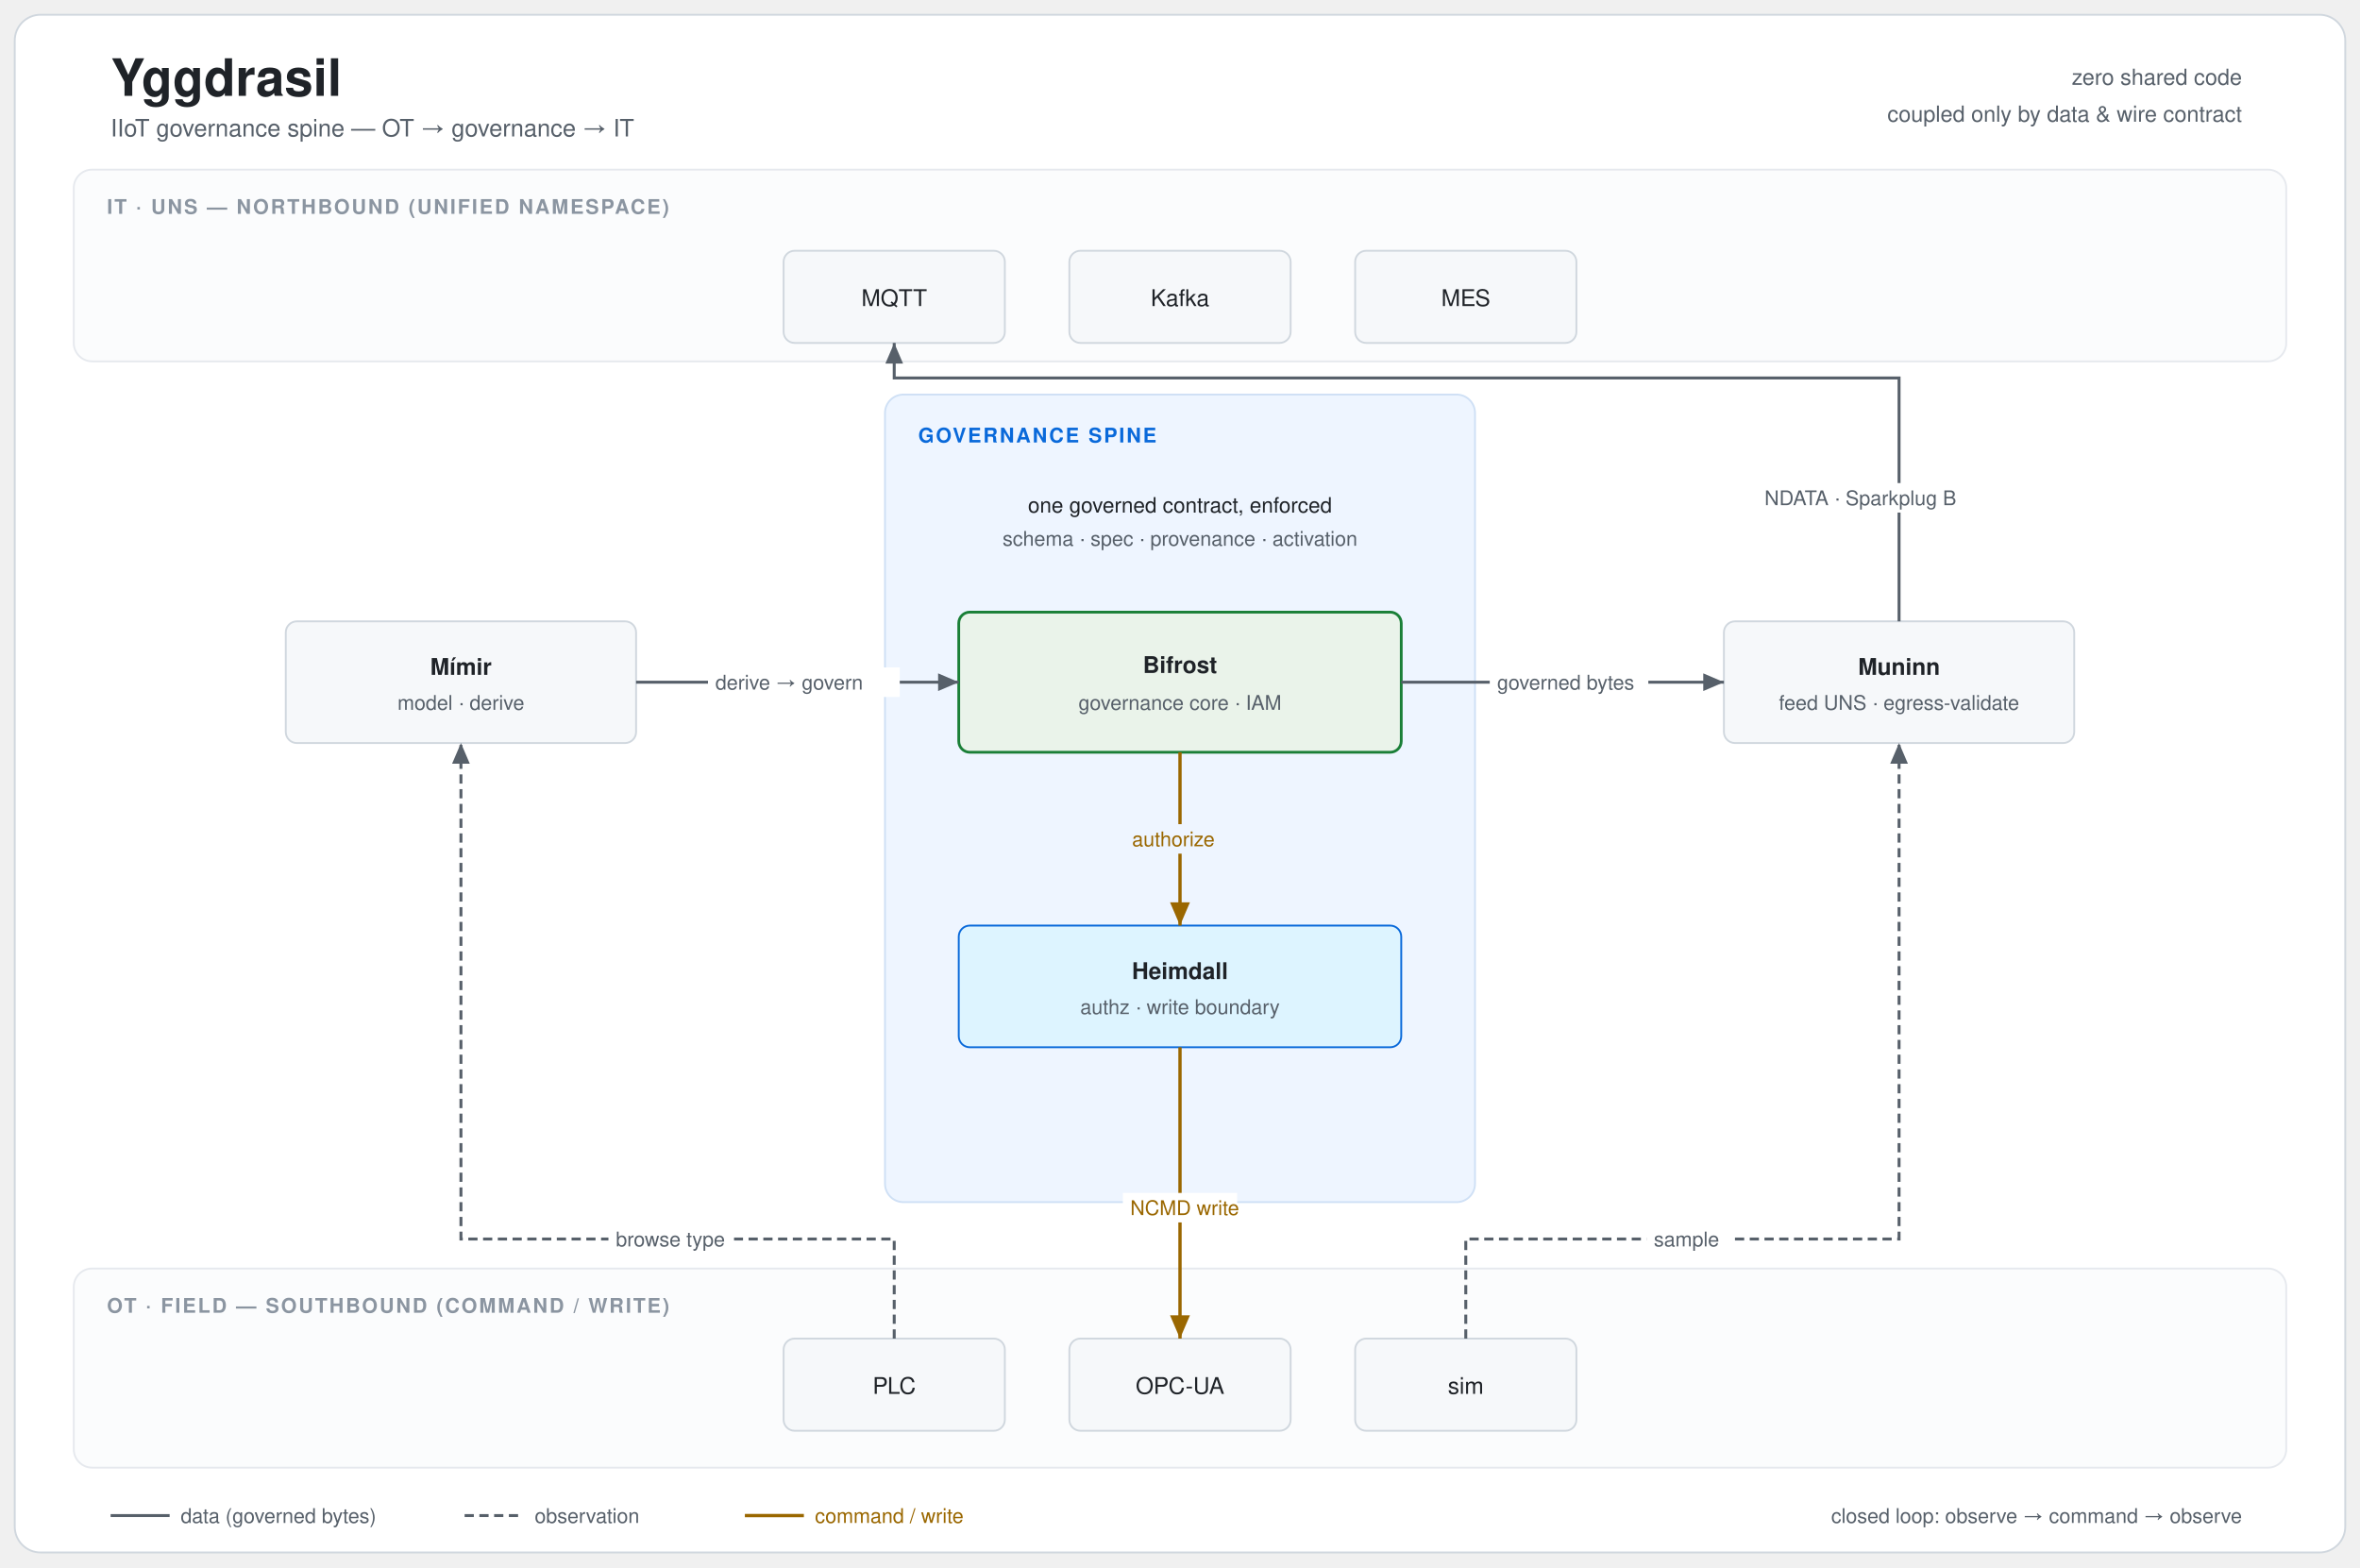
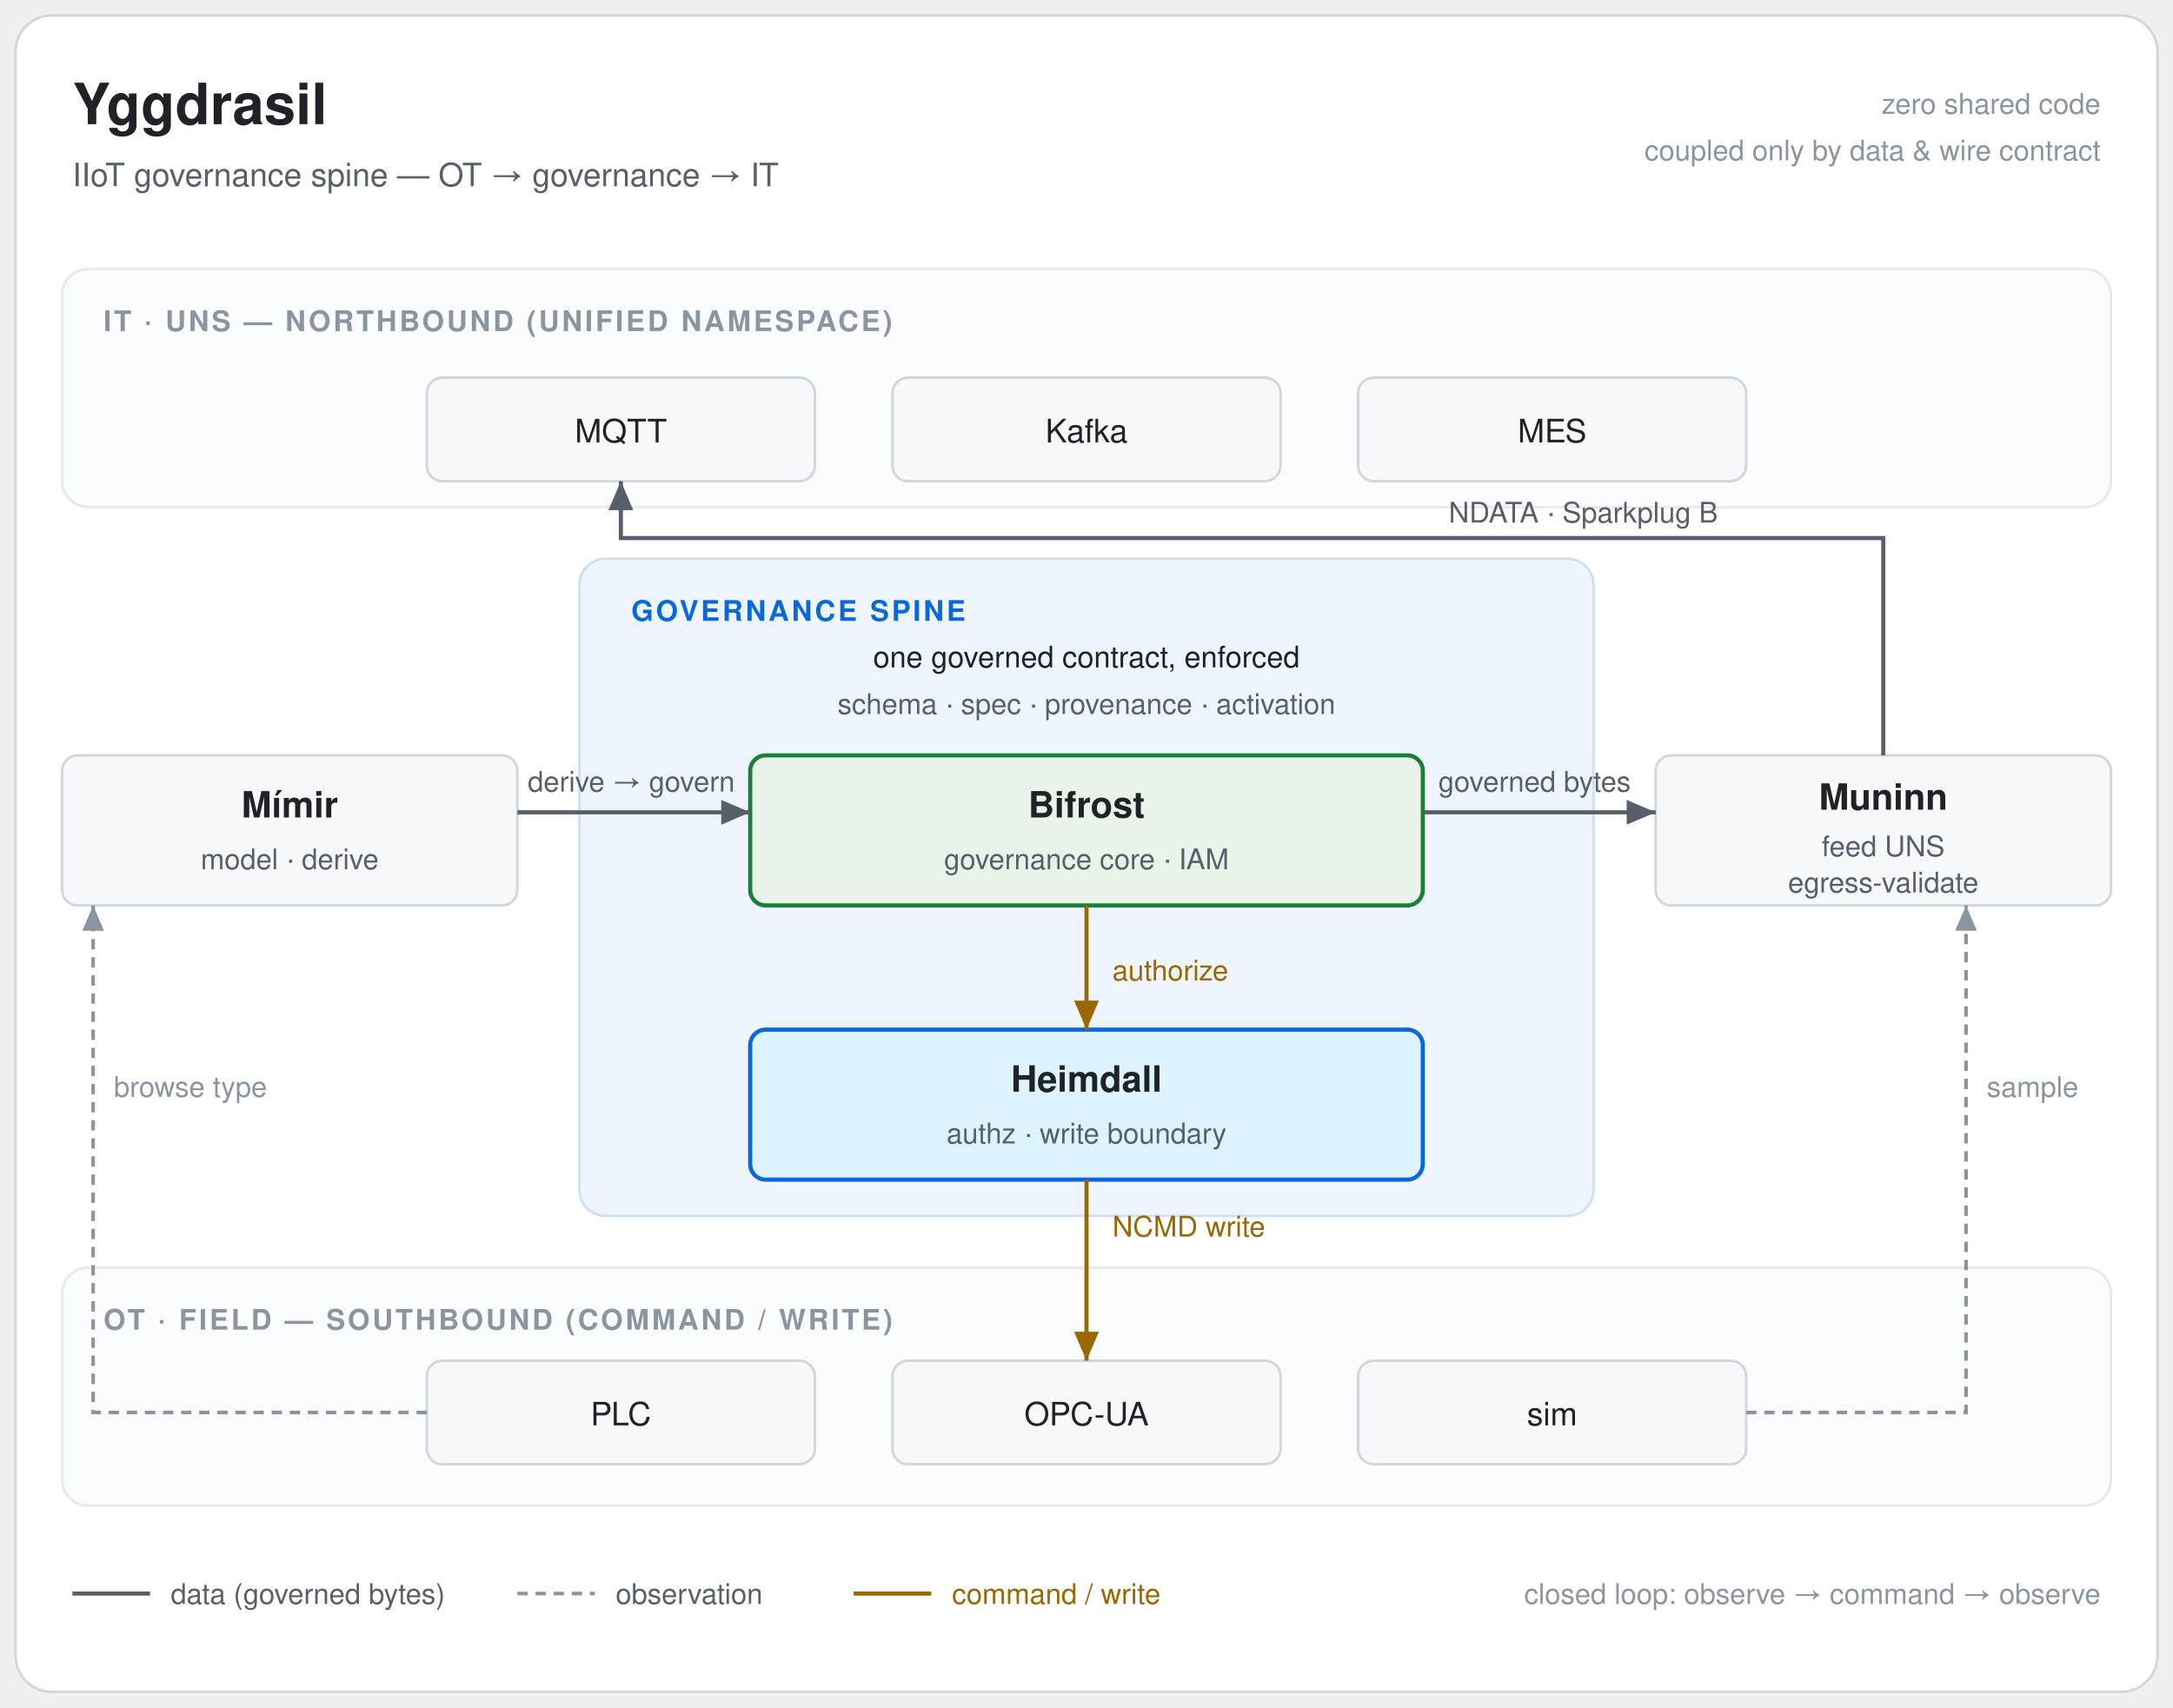
- <svg xmlns="http://www.w3.org/2000/svg" width="1280" height="850" viewBox="0 0 1280 850" font-family="-apple-system,Segoe UI,Helvetica,Arial,sans-serif">
+ <svg xmlns="http://www.w3.org/2000/svg" width="840" height="660" viewBox="0 0 840 660" font-family="-apple-system,Segoe UI,Helvetica,Arial,sans-serif">
  <defs>
    <marker id="ah-grey" markerWidth="9" markerHeight="9" refX="7" refY="3" orient="auto">
      <path d="M0,0 L7,3 L0,6 Z" fill="#57606a" />
    </marker>
    <marker id="ah-amber" markerWidth="9" markerHeight="9" refX="7" refY="3" orient="auto">
      <path d="M0,0 L7,3 L0,6 Z" fill="#9a6700" />
    </marker>
+     <marker id="ah-obs" markerWidth="9" markerHeight="9" refX="7" refY="3" orient="auto">
+       <path d="M0,0 L7,3 L0,6 Z" fill="#8b95a1" />
+     </marker>
  </defs>
-   <rect x="8" y="8" width="1264" height="834" rx="14" fill="#ffffff" stroke="#d0d7de" />
-   <text x="60" y="52" font-size="28" font-weight="700" fill="#1f2328">Yggdrasil</text>
-   <text x="60" y="74" font-size="13" fill="#57606a">IIoT governance spine — OT → governance → IT</text>
-   <text x="1216" y="46" text-anchor="end" font-size="12" fill="#57606a">zero shared code</text>
-   <text x="1216" y="66" text-anchor="end" font-size="12" fill="#57606a">coupled only by data &amp; wire contract</text>
-   <rect x="40" y="92" width="1200" height="104" rx="10" fill="#fbfcfd" stroke="#e6e9ee" />
-   <text x="58" y="116" font-size="11" font-weight="700" letter-spacing="1" fill="#8b95a1">IT · UNS — NORTHBOUND (UNIFIED NAMESPACE)</text>
-   <rect x="425" y="136" width="120" height="50" rx="6" fill="#f6f8fa" stroke="#d0d7de" />
-   <text x="485" y="166" text-anchor="middle" font-size="12.5" fill="#1f2328">MQTT</text>
-   <rect x="580" y="136" width="120" height="50" rx="6" fill="#f6f8fa" stroke="#d0d7de" />
-   <text x="640" y="166" text-anchor="middle" font-size="12.5" fill="#1f2328">Kafka</text>
-   <rect x="735" y="136" width="120" height="50" rx="6" fill="#f6f8fa" stroke="#d0d7de" />
-   <text x="795" y="166" text-anchor="middle" font-size="12.5" fill="#1f2328">MES</text>
-   <rect x="480" y="214" width="320" height="438" rx="10" fill="#eef5ff" stroke="#cfe0f5" />
-   <text x="498" y="240" font-size="11" font-weight="700" letter-spacing="1" fill="#0969da">GOVERNANCE SPINE</text>
-   <text x="640" y="278" text-anchor="middle" font-size="11.5" fill="#1f2328">one governed contract, enforced</text>
-   <text x="640" y="296" text-anchor="middle" font-size="11" fill="#57606a">schema · spec · provenance · activation</text>
-   <rect x="520" y="332" width="240" height="76" rx="6" fill="#eaf3ea" stroke="#1a7f37" stroke-width="1.5" />
-   <text x="640" y="365" text-anchor="middle" font-size="12.5" font-weight="600" fill="#1f2328">Bifrost</text>
-   <text x="640" y="385" text-anchor="middle" font-size="11" fill="#57606a">governance core · IAM</text>
-   <rect x="520" y="502" width="240" height="66" rx="6" fill="#ddf4ff" stroke="#0969da" />
-   <text x="640" y="531" text-anchor="middle" font-size="12.5" font-weight="600" fill="#1f2328">Heimdall</text>
-   <text x="640" y="550" text-anchor="middle" font-size="11" fill="#57606a">authz · write boundary</text>
-   <rect x="155" y="337" width="190" height="66" rx="6" fill="#f6f8fa" stroke="#d0d7de" />
-   <text x="250" y="366" text-anchor="middle" font-size="12.5" font-weight="600" fill="#1f2328">Mímir</text>
-   <text x="250" y="385" text-anchor="middle" font-size="11" fill="#57606a">model · derive</text>
-   <rect x="935" y="337" width="190" height="66" rx="6" fill="#f6f8fa" stroke="#d0d7de" />
-   <text x="1030" y="366" text-anchor="middle" font-size="12.5" font-weight="600" fill="#1f2328">Muninn</text>
-   <text x="1030" y="385" text-anchor="middle" font-size="11" fill="#57606a">feed UNS · egress-validate</text>
-   <rect x="40" y="688" width="1200" height="108" rx="10" fill="#fbfcfd" stroke="#e6e9ee" />
-   <text x="58" y="712" font-size="11" font-weight="700" letter-spacing="1" fill="#8b95a1">OT · FIELD — SOUTHBOUND (COMMAND / WRITE)</text>
-   <rect x="425" y="726" width="120" height="50" rx="6" fill="#f6f8fa" stroke="#d0d7de" />
-   <text x="485" y="756" text-anchor="middle" font-size="12.5" fill="#1f2328">PLC</text>
-   <rect x="580" y="726" width="120" height="50" rx="6" fill="#f6f8fa" stroke="#d0d7de" />
-   <text x="640" y="756" text-anchor="middle" font-size="12.5" fill="#1f2328">OPC-UA</text>
-   <rect x="735" y="726" width="120" height="50" rx="6" fill="#f6f8fa" stroke="#d0d7de" />
-   <text x="795" y="756" text-anchor="middle" font-size="12.5" fill="#1f2328">sim</text>
-   <polyline points="345,370 520,370" fill="none" stroke="#57606a" stroke-width="1.6" marker-end="url(#ah-grey)" />
-   <g>
-     <rect x="384" y="362" width="104" height="16" fill="#ffffff" />
-     <text x="388" y="374" font-size="11" fill="#57606a">derive → govern</text>
-   </g>
-   <polyline points="760,370 935,370" fill="none" stroke="#57606a" stroke-width="1.6" marker-end="url(#ah-grey)" />
-   <g>
-     <rect x="808" y="362" width="86" height="16" fill="#ffffff" />
-     <text x="812" y="374" font-size="11" fill="#57606a">governed bytes</text>
-   </g>
-   <polyline points="1030,337 1030,205 485,205 485,186" fill="none" stroke="#57606a" stroke-width="1.6" marker-end="url(#ah-grey)" />
-   <g>
-     <rect x="953" y="262" width="154" height="16" fill="#ffffff" />
-     <text x="957" y="274" font-size="11" fill="#57606a">NDATA · Sparkplug B</text>
-   </g>
-   <polyline points="485,726 485,672 250,672 250,403" fill="none" stroke="#57606a" stroke-width="1.6" stroke-dasharray="5 3" marker-end="url(#ah-grey)" />
-   <g>
-     <rect x="330" y="664" width="68" height="16" fill="#ffffff" />
-     <text x="334" y="676" font-size="11" fill="#57606a">browse type</text>
-   </g>
-   <polyline points="795,726 795,672 1030,672 1030,403" fill="none" stroke="#57606a" stroke-width="1.6" stroke-dasharray="5 3" marker-end="url(#ah-grey)" />
-   <g>
-     <rect x="893" y="664" width="46" height="16" fill="#ffffff" />
-     <text x="897" y="676" font-size="11" fill="#57606a">sample</text>
-   </g>
-   <polyline points="640,408 640,502" fill="none" stroke="#9a6700" stroke-width="1.8" marker-end="url(#ah-amber)" />
-   <g>
-     <rect x="610" y="447" width="60" height="16" fill="#eef5ff" />
-     <text x="614" y="459" font-size="11" fill="#9a6700">authorize</text>
-   </g>
-   <polyline points="640,568 640,726" fill="none" stroke="#9a6700" stroke-width="1.8" marker-end="url(#ah-amber)" />
-   <g>
-     <rect x="609" y="647" width="62" height="16" fill="#ffffff" />
-     <text x="613" y="659" font-size="11" fill="#9a6700">NCMD write</text>
-   </g>
-   <line x1="60" y1="822" x2="92" y2="822" stroke="#57606a" stroke-width="1.6" />
-   <text x="98" y="826" font-size="11" fill="#57606a">data (governed bytes)</text>
-   <line x1="252" y1="822" x2="284" y2="822" stroke="#57606a" stroke-width="1.6" stroke-dasharray="5 3" />
-   <text x="290" y="826" font-size="11" fill="#57606a">observation</text>
-   <line x1="404" y1="822" x2="436" y2="822" stroke="#9a6700" stroke-width="1.8" />
-   <text x="442" y="826" font-size="11" fill="#9a6700">command / write</text>
-   <text x="1216" y="826" text-anchor="end" font-size="11" fill="#57606a">closed loop: observe → command → observe</text>
+   <rect x="6" y="6" width="828" height="648" rx="14" fill="#ffffff" stroke="#d0d7de" />
+   <text x="28" y="48" font-size="22" font-weight="700" fill="#1f2328">Yggdrasil</text>
+   <text x="28" y="72" font-size="12.5" fill="#57606a">IIoT governance spine — OT → governance → IT</text>
+   <text x="812" y="44" font-size="11" fill="#8b95a1" text-anchor="end">zero shared code</text>
+   <text x="812" y="62" font-size="11" fill="#8b95a1" text-anchor="end">coupled only by data &amp; wire contract</text>
+   <rect x="24" y="104" width="792" height="92" rx="10" fill="#fbfcfd" stroke="#e6e9ee" />
+   <text x="40" y="128" font-size="11" font-weight="700" fill="#8b95a1" letter-spacing="1">IT · UNS — NORTHBOUND (UNIFIED NAMESPACE)</text>
+   <rect x="165" y="146" width="150" height="40" rx="6" fill="#f6f8fa" stroke="#d0d7de" />
+   <text x="240" y="171" font-size="12.5" fill="#1f2328" text-anchor="middle">MQTT</text>
+   <rect x="345" y="146" width="150" height="40" rx="6" fill="#f6f8fa" stroke="#d0d7de" />
+   <text x="420" y="171" font-size="12.5" fill="#1f2328" text-anchor="middle">Kafka</text>
+   <rect x="525" y="146" width="150" height="40" rx="6" fill="#f6f8fa" stroke="#d0d7de" />
+   <text x="600" y="171" font-size="12.5" fill="#1f2328" text-anchor="middle">MES</text>
+   <rect x="224" y="216" width="392" height="254" rx="10" fill="#eef5ff" stroke="#cfe0f5" />
+   <text x="244" y="240" font-size="11" font-weight="700" fill="#0969da" letter-spacing="1">GOVERNANCE SPINE</text>
+   <text x="420" y="258" font-size="11.5" fill="#1f2328" text-anchor="middle">one governed contract, enforced</text>
+   <text x="420" y="276" font-size="11" fill="#57606a" text-anchor="middle">schema · spec · provenance · activation</text>
+   <rect x="290" y="292" width="260" height="58" rx="6" fill="#eaf3ea" stroke="#1a7f37" stroke-width="1.6" />
+   <text x="420" y="316" font-size="14" font-weight="600" fill="#1f2328" text-anchor="middle">Bifrost</text>
+   <text x="420" y="336" font-size="11" fill="#57606a" text-anchor="middle">governance core · IAM</text>
+   <rect x="290" y="398" width="260" height="58" rx="6" fill="#ddf4ff" stroke="#0969da" stroke-width="1.6" />
+   <text x="420" y="422" font-size="14" font-weight="600" fill="#1f2328" text-anchor="middle">Heimdall</text>
+   <text x="420" y="442" font-size="11" fill="#57606a" text-anchor="middle">authz · write boundary</text>
+   <rect x="24" y="292" width="176" height="58" rx="6" fill="#f6f8fa" stroke="#d0d7de" />
+   <text x="112" y="316" font-size="14" font-weight="600" fill="#1f2328" text-anchor="middle">Mímir</text>
+   <text x="112" y="336" font-size="11" fill="#57606a" text-anchor="middle">model · derive</text>
+   <rect x="640" y="292" width="176" height="58" rx="6" fill="#f6f8fa" stroke="#d0d7de" />
+   <text x="728" y="313" font-size="14" font-weight="600" fill="#1f2328" text-anchor="middle">Muninn</text>
+   <text x="728" y="331" font-size="11" fill="#57606a" text-anchor="middle">feed UNS</text>
+   <text x="728" y="345" font-size="11" fill="#57606a" text-anchor="middle">egress-validate</text>
+   <polyline points="200,314 290,314" fill="none" stroke="#57606a" stroke-width="1.6" marker-end="url(#ah-grey)" />
+   <text x="204" y="306" font-size="11" fill="#57606a">derive → govern</text>
+   <polyline points="550,314 640,314" fill="none" stroke="#57606a" stroke-width="1.6" marker-end="url(#ah-grey)" />
+   <text x="556" y="306" font-size="11" fill="#57606a">governed bytes</text>
+   <polyline points="728,292 728,208 240,208 240,186" fill="none" stroke="#57606a" stroke-width="1.6" marker-end="url(#ah-grey)" />
+   <text x="560" y="202" font-size="11" fill="#57606a">NDATA · Sparkplug B</text>
+   <polyline points="420,350 420,398" fill="none" stroke="#9a6700" stroke-width="1.6" marker-end="url(#ah-amber)" />
+   <text x="430" y="379" font-size="11" fill="#9a6700">authorize</text>
+   <rect x="24" y="490" width="792" height="92" rx="10" fill="#fbfcfd" stroke="#e6e9ee" />
+   <text x="40" y="514" font-size="11" font-weight="700" fill="#8b95a1" letter-spacing="1">OT · FIELD — SOUTHBOUND (COMMAND / WRITE)</text>
+   <rect x="165" y="526" width="150" height="40" rx="6" fill="#f6f8fa" stroke="#d0d7de" />
+   <text x="240" y="551" font-size="12.5" fill="#1f2328" text-anchor="middle">PLC</text>
+   <rect x="345" y="526" width="150" height="40" rx="6" fill="#f6f8fa" stroke="#d0d7de" />
+   <text x="420" y="551" font-size="12.5" fill="#1f2328" text-anchor="middle">OPC-UA</text>
+   <rect x="525" y="526" width="150" height="40" rx="6" fill="#f6f8fa" stroke="#d0d7de" />
+   <text x="600" y="551" font-size="12.5" fill="#1f2328" text-anchor="middle">sim</text>
+   <polyline points="420,456 420,526" fill="none" stroke="#9a6700" stroke-width="1.6" marker-end="url(#ah-amber)" />
+   <text x="430" y="478" font-size="11" fill="#9a6700">NCMD write</text>
+   <polyline points="165,546 36,546 36,350" fill="none" stroke="#8b95a1" stroke-width="1.4" stroke-dasharray="4 3" marker-end="url(#ah-obs)" />
+   <text x="44" y="424" font-size="11" fill="#8b95a1">browse type</text>
+   <polyline points="675,546 760,546 760,350" fill="none" stroke="#8b95a1" stroke-width="1.4" stroke-dasharray="4 3" marker-end="url(#ah-obs)" />
+   <text x="768" y="424" font-size="11" fill="#8b95a1">sample</text>
+   <polyline points="28,616 58,616" fill="none" stroke="#57606a" stroke-width="1.6" />
+   <text x="66" y="620" font-size="11" fill="#57606a">data (governed bytes)</text>
+   <polyline points="200,616 230,616" fill="none" stroke="#8b95a1" stroke-width="1.4" stroke-dasharray="4 3" />
+   <text x="238" y="620" font-size="11" fill="#57606a">observation</text>
+   <polyline points="330,616 360,616" fill="none" stroke="#9a6700" stroke-width="1.6" />
+   <text x="368" y="620" font-size="11" fill="#9a6700">command / write</text>
+   <text x="812" y="620" font-size="11" fill="#8b95a1" text-anchor="end">closed loop: observe → command → observe</text>
</svg>
